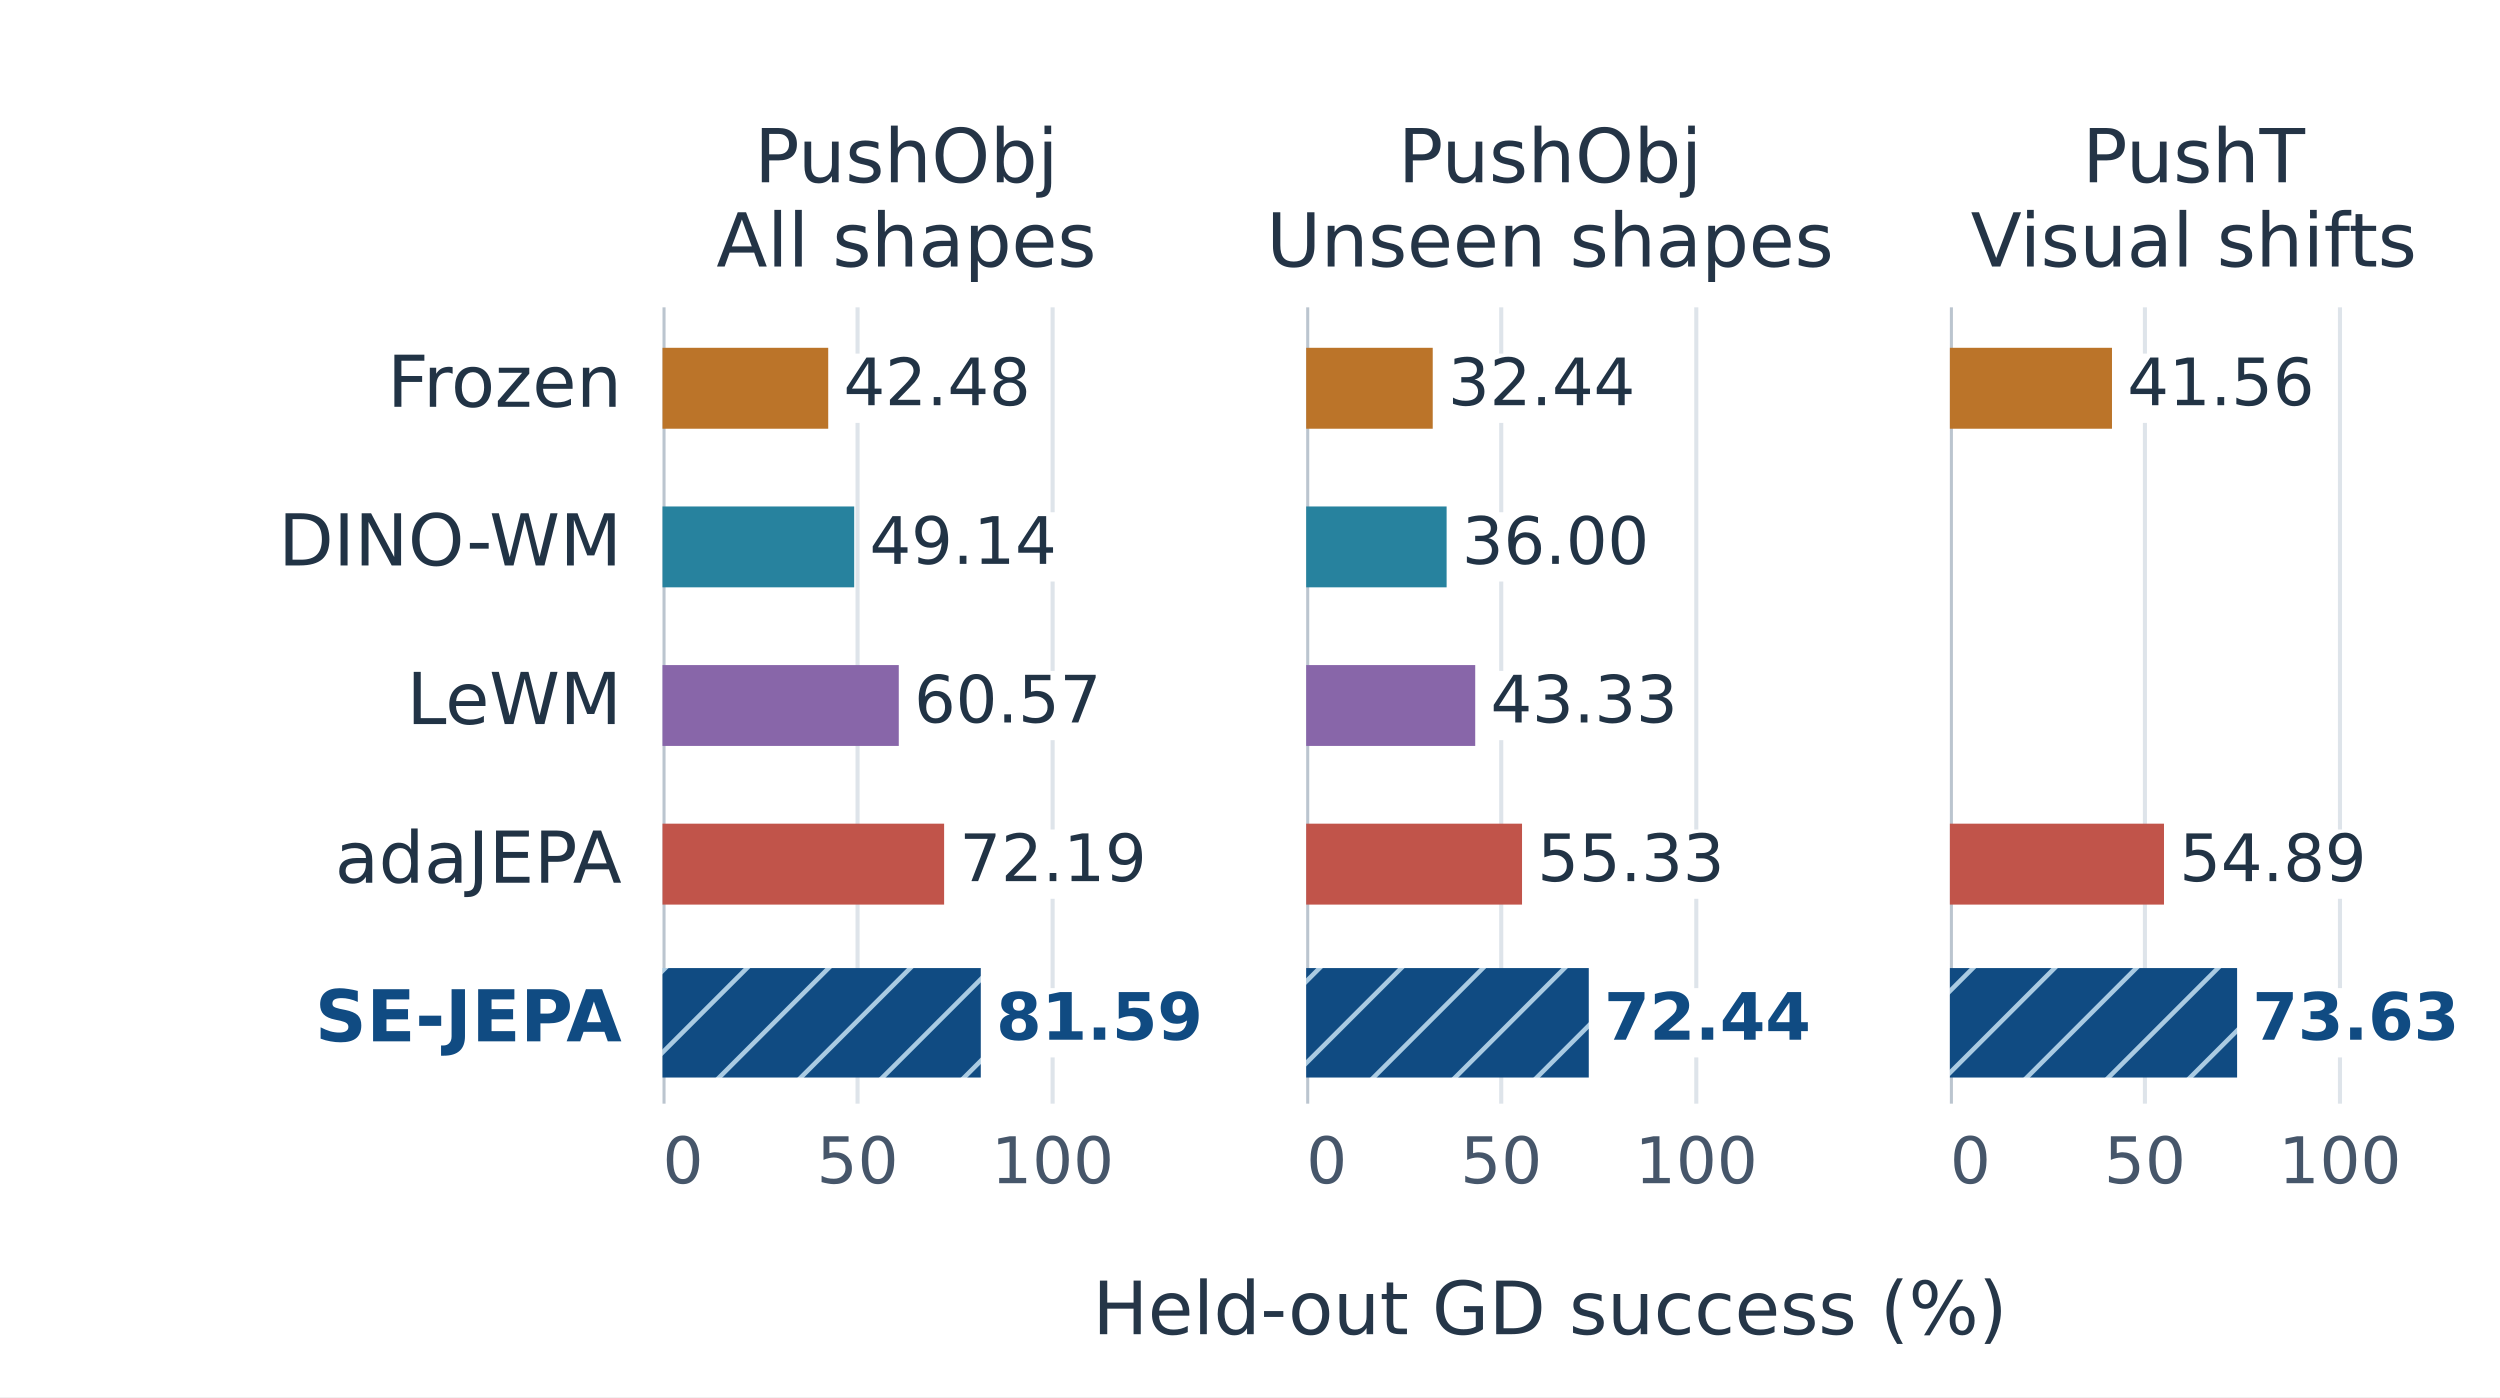
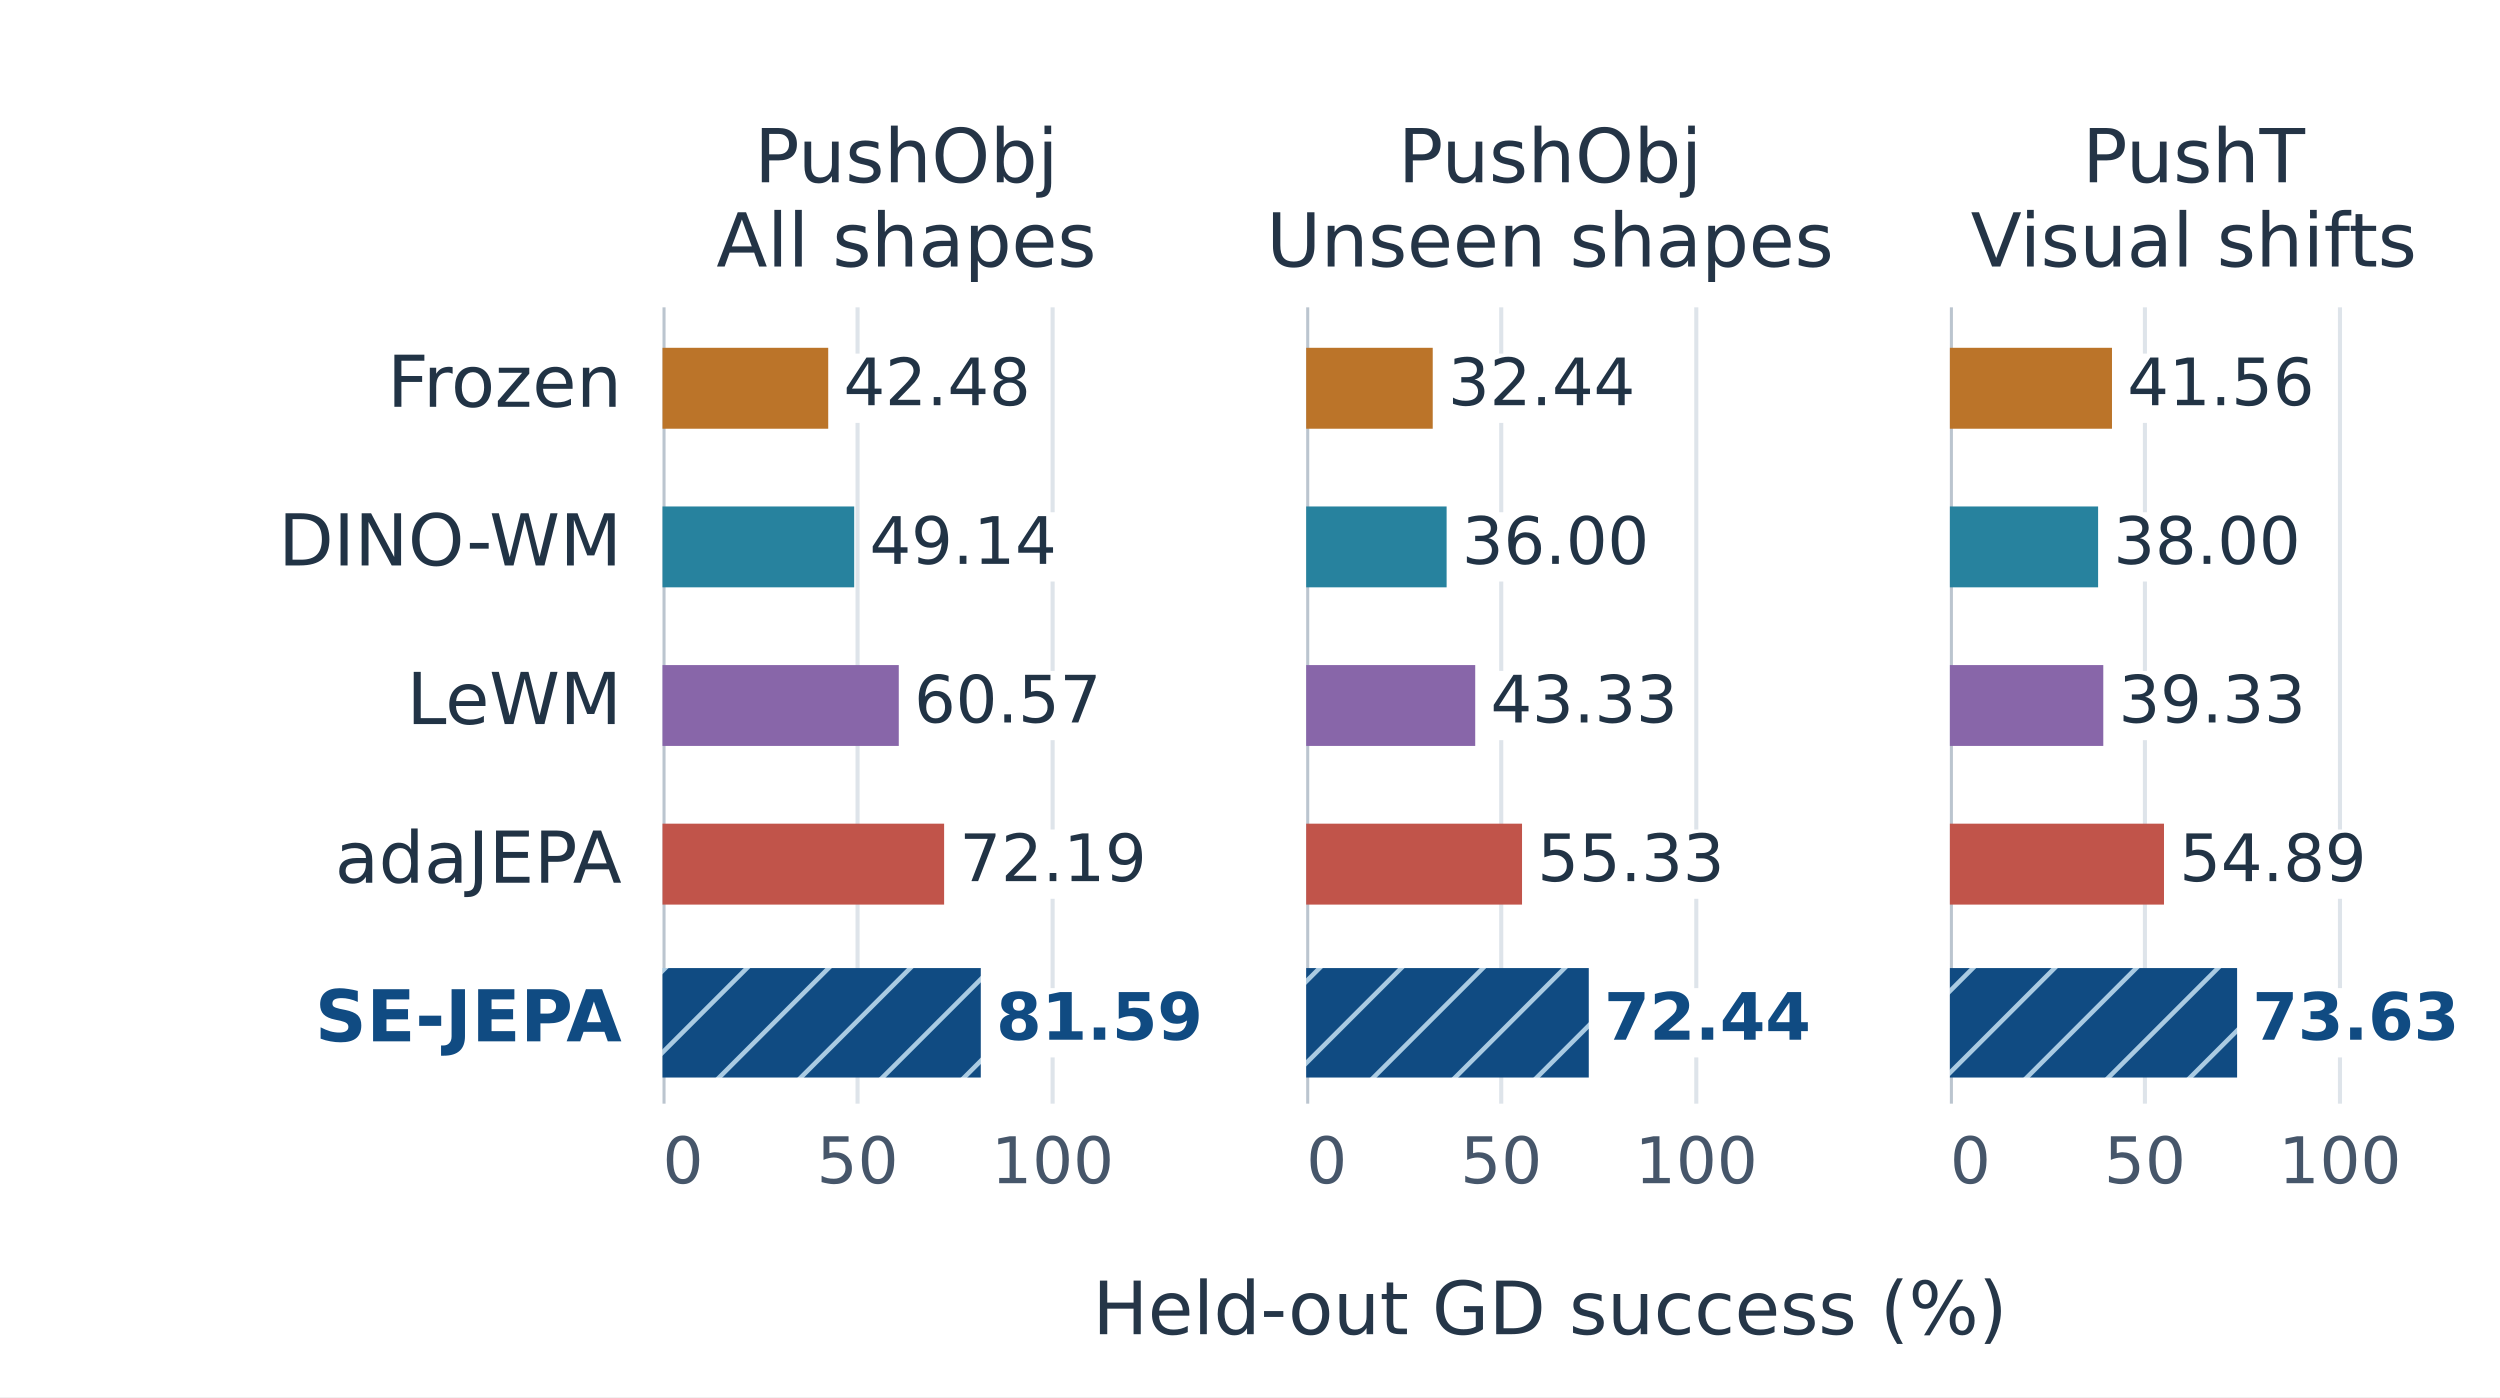
<svg xmlns="http://www.w3.org/2000/svg" width="244.8pt" height="136.8pt" viewBox="0 0 244.8 136.8" version="1.1">
  <defs>
    <style type="text/css">*{stroke-linejoin: round; stroke-linecap: butt}</style>
  </defs>
  <g id="figure_1">
    <g id="patch_1">
      <path d="M 0 136.8  L 244.8 136.8  L 244.8 0  L 0 0  z " style="fill: #ffffff" />
    </g>
    <g id="axes_1">
      <g id="patch_2">
        <path d="M 64.872 108.072  L 112.621 108.072  L 112.621 30.096  L 64.872 30.096  z " style="fill: #ffffff" />
      </g>
      <g id="line2d_1">
        <path d="M 64.872 108.072  L 64.872 30.096  " clip-path="url(#pd72a1151b1)" style="fill: none; stroke: #bbc5cf; stroke-width: 0.6; stroke-linecap: square" />
      </g>
      <g id="line2d_2">
        <path d="M 83.972 108.072  L 83.972 30.096  " clip-path="url(#pd72a1151b1)" style="fill: none; stroke: #dee4ea; stroke-width: 0.4; stroke-linecap: square" />
      </g>
      <g id="line2d_3">
        <path d="M 103.072 108.072  L 103.072 30.096  " clip-path="url(#pd72a1151b1)" style="fill: none; stroke: #dee4ea; stroke-width: 0.4; stroke-linecap: square" />
      </g>
      <g id="GD-pushobj_all-Frozen">
        <path d="M 64.872 34.057  L 81.099 34.057  L 81.099 41.979  L 64.872 41.979  z " clip-path="url(#pd72a1151b1)" style="fill: #bb7429" />
      </g>
      <g id="GD-pushobj_all-DINO-WM">
        <path d="M 64.872 49.59  L 83.643 49.59  L 83.643 57.512  L 64.872 57.512  z " clip-path="url(#pd72a1151b1)" style="fill: #27829e" />
      </g>
      <g id="GD-pushobj_all-LeWM">
        <path d="M 64.872 65.123  L 88.009 65.123  L 88.009 73.045  L 64.872 73.045  z " clip-path="url(#pd72a1151b1)" style="fill: #8866a9" />
      </g>
      <g id="GD-pushobj_all-AdaJEPA">
        <path d="M 64.872 80.656  L 92.448 80.656  L 92.448 88.578  L 64.872 88.578  z " clip-path="url(#pd72a1151b1)" style="fill: #c1544a" />
      </g>
      <g id="GD-pushobj_all-SE-JEPA">
        <path d="M 64.872 94.791  L 96.039 94.791  L 96.039 105.509  L 64.872 105.509  z " clip-path="url(#pd72a1151b1)" style="fill: url(#h5310ae9c62)" />
      </g>
      <g id="matplotlib.axis_1">
        <g id="xtick_1">
          <g id="line2d_4" />
          <g id="text_1">
            <text style="font-size: 6.3px; font-family: 'DejaVu Sans'; text-anchor: start; fill: #46566a" x="64.872" y="115.859" transform="rotate(-0 64.872 115.8585)">0</text>
          </g>
        </g>
        <g id="xtick_2">
          <g id="line2d_5" />
          <g id="text_2">
            <text style="font-size: 6.3px; font-family: 'DejaVu Sans'; text-anchor: middle; fill: #46566a" x="83.972" y="115.859" transform="rotate(-0 83.97178 115.8585)">50</text>
          </g>
        </g>
        <g id="xtick_3">
          <g id="line2d_6" />
          <g id="text_3">
            <text style="font-size: 6.3px; font-family: 'DejaVu Sans'; text-anchor: middle; fill: #46566a" x="103.072" y="115.859" transform="rotate(-0 103.0716 115.8585)">100</text>
          </g>
        </g>
      </g>
      <g id="matplotlib.axis_2" />
      <g id="text_4">
        <text style="font-size: 7px; font-family: 'DejaVu Sans'; text-anchor: end; fill: #213345" x="60.872" y="39.836" transform="rotate(-0 60.872 39.83622)">Frozen</text>
      </g>
      <g id="text_5">
        <g id="patch_3">
          <path d="M 82.407 41.41  L 101.113 41.41  L 101.113 34.626  L 82.407 34.626  z " style="fill: #ffffff" />
        </g>
        <text style="font-size: 6.4px; font-family: 'DejaVu Sans'; text-anchor: start; fill: #213345" x="82.599" y="39.68" transform="rotate(-0 82.59917 39.68037)">42.48</text>
      </g>
      <g id="text_6">
        <text style="font-size: 7px; font-family: 'DejaVu Sans'; text-anchor: end; fill: #213345" x="60.872" y="55.369" transform="rotate(-0 60.872 55.36929)">DINO-WM</text>
      </g>
      <g id="text_7">
        <g id="patch_4">
          <path d="M 84.951 56.943  L 103.657 56.943  L 103.657 50.159  L 84.951 50.159  z " style="fill: #ffffff" />
        </g>
        <text style="font-size: 6.4px; font-family: 'DejaVu Sans'; text-anchor: start; fill: #213345" x="85.143" y="55.213" transform="rotate(-0 85.14326 55.21343)">49.14</text>
      </g>
      <g id="text_8">
        <text style="font-size: 7px; font-family: 'DejaVu Sans'; text-anchor: end; fill: #213345" x="60.872" y="70.902" transform="rotate(-0 60.872 70.90236)">LeWM</text>
      </g>
      <g id="text_9">
        <g id="patch_5">
          <path d="M 89.317 72.476  L 108.023 72.476  L 108.023 65.692  L 89.317 65.692  z " style="fill: #ffffff" />
        </g>
        <text style="font-size: 6.4px; font-family: 'DejaVu Sans'; text-anchor: start; fill: #213345" x="89.509" y="70.746" transform="rotate(-0 89.50947 70.7465)">60.57</text>
      </g>
      <g id="text_10">
        <text style="font-size: 7px; font-family: 'DejaVu Sans'; text-anchor: end; fill: #213345" x="60.872" y="86.436" transform="rotate(-0 60.872 86.4357)">adaJEPA</text>
      </g>
      <g id="text_11">
        <g id="patch_6">
          <path d="M 93.756 88.009  L 112.462 88.009  L 112.462 81.225  L 93.756 81.225  z " style="fill: #ffffff" />
        </g>
        <text style="font-size: 6.4px; font-family: 'DejaVu Sans'; text-anchor: start; fill: #213345" x="93.948" y="86.28" transform="rotate(-0 93.94826 86.27957)">72.19</text>
      </g>
      <g id="text_12">
        <text style="font-weight: 700; font-size: 7px; font-family: 'DejaVu Sans'; text-anchor: end; fill: #104b82" x="60.872" y="101.968" transform="rotate(-0 60.872 101.9685)">SE-JEPA</text>
      </g>
      <g id="text_13">
        <g id="patch_7">
          <path d="M 97.347 103.542  L 117.974 103.542  L 117.974 96.758  L 97.347 96.758  z " style="fill: #ffffff" />
        </g>
        <text style="font-weight: 700; font-size: 6.4px; font-family: 'DejaVu Sans'; text-anchor: start; fill: #104b82" x="97.539" y="101.813" transform="rotate(-0 97.53902 101.8126)">81.59</text>
      </g>
      <g id="text_14">
        <text style="font-size: 7.3px; font-family: 'DejaVu Sans'; fill: #243446" transform="translate(73.87754 17.847)">PushObj</text>
        <text style="font-size: 7.3px; font-family: 'DejaVu Sans'; fill: #243446" transform="translate(70.14598 26.096)">All shapes</text>
      </g>
    </g>
    <g id="axes_2">
      <g id="patch_8">
        <path d="M 127.901 108.072  L 175.651 108.072  L 175.651 30.096  L 127.901 30.096  z " style="fill: #ffffff" />
      </g>
      <g id="line2d_7">
        <path d="M 127.901 108.072  L 127.901 30.096  " clip-path="url(#pd09d841ab7)" style="fill: none; stroke: #bbc5cf; stroke-width: 0.6; stroke-linecap: square" />
      </g>
      <g id="line2d_8">
        <path d="M 147.001 108.072  L 147.001 30.096  " clip-path="url(#pd09d841ab7)" style="fill: none; stroke: #dee4ea; stroke-width: 0.4; stroke-linecap: square" />
      </g>
      <g id="line2d_9">
        <path d="M 166.101 108.072  L 166.101 30.096  " clip-path="url(#pd09d841ab7)" style="fill: none; stroke: #dee4ea; stroke-width: 0.4; stroke-linecap: square" />
      </g>
      <g id="GD-pushobj_unseen-Frozen">
        <path d="M 127.901 34.057  L 140.293 34.057  L 140.293 41.979  L 127.901 41.979  z " clip-path="url(#pd09d841ab7)" style="fill: #bb7429" />
      </g>
      <g id="GD-pushobj_unseen-DINO-WM">
        <path d="M 127.901 49.59  L 141.653 49.59  L 141.653 57.512  L 127.901 57.512  z " clip-path="url(#pd09d841ab7)" style="fill: #27829e" />
      </g>
      <g id="GD-pushobj_unseen-LeWM">
        <path d="M 127.901 65.123  L 144.453 65.123  L 144.453 73.045  L 127.901 73.045  z " clip-path="url(#pd09d841ab7)" style="fill: #8866a9" />
      </g>
      <g id="GD-pushobj_unseen-AdaJEPA">
        <path d="M 127.901 80.656  L 149.037 80.656  L 149.037 88.578  L 127.901 88.578  z " clip-path="url(#pd09d841ab7)" style="fill: #c1544a" />
      </g>
      <g id="GD-pushobj_unseen-SE-JEPA">
        <path d="M 127.901 94.791  L 155.573 94.791  L 155.573 105.509  L 127.901 105.509  z " clip-path="url(#pd09d841ab7)" style="fill: url(#h5310ae9c62)" />
      </g>
      <g id="matplotlib.axis_3">
        <g id="xtick_4">
          <g id="line2d_10" />
          <g id="text_15">
            <text style="font-size: 6.3px; font-family: 'DejaVu Sans'; text-anchor: start; fill: #46566a" x="127.901" y="115.859" transform="rotate(-0 127.9013 115.8585)">0</text>
          </g>
        </g>
        <g id="xtick_5">
          <g id="line2d_11" />
          <g id="text_16">
            <text style="font-size: 6.3px; font-family: 'DejaVu Sans'; text-anchor: middle; fill: #46566a" x="147.001" y="115.859" transform="rotate(-0 147.0011 115.8585)">50</text>
          </g>
        </g>
        <g id="xtick_6">
          <g id="line2d_12" />
          <g id="text_17">
            <text style="font-size: 6.3px; font-family: 'DejaVu Sans'; text-anchor: middle; fill: #46566a" x="166.101" y="115.859" transform="rotate(-0 166.1008 115.8585)">100</text>
          </g>
        </g>
      </g>
      <g id="matplotlib.axis_4" />
      <g id="text_18">
        <g id="patch_9">
          <path d="M 141.601 41.41  L 160.307 41.41  L 160.307 34.626  L 141.601 34.626  z " style="fill: #ffffff" />
        </g>
        <text style="font-size: 6.4px; font-family: 'DejaVu Sans'; text-anchor: start; fill: #213345" x="141.793" y="39.68" transform="rotate(-0 141.7932 39.68037)">32.44</text>
      </g>
      <g id="text_19">
        <g id="patch_10">
          <path d="M 142.961 56.943  L 161.667 56.943  L 161.667 50.159  L 142.961 50.159  z " style="fill: #ffffff" />
        </g>
        <text style="font-size: 6.4px; font-family: 'DejaVu Sans'; text-anchor: start; fill: #213345" x="143.153" y="55.213" transform="rotate(-0 143.1531 55.21343)">36.00</text>
      </g>
      <g id="text_20">
        <g id="patch_11">
          <path d="M 145.761 72.476  L 164.467 72.476  L 164.467 65.692  L 145.761 65.692  z " style="fill: #ffffff" />
        </g>
        <text style="font-size: 6.4px; font-family: 'DejaVu Sans'; text-anchor: start; fill: #213345" x="145.953" y="70.746" transform="rotate(-0 145.9531 70.7465)">43.33</text>
      </g>
      <g id="text_21">
        <g id="patch_12">
          <path d="M 150.345 88.009  L 169.051 88.009  L 169.051 81.225  L 150.345 81.225  z " style="fill: #ffffff" />
        </g>
        <text style="font-size: 6.4px; font-family: 'DejaVu Sans'; text-anchor: start; fill: #213345" x="150.537" y="86.28" transform="rotate(-0 150.5371 86.27957)">55.33</text>
      </g>
      <g id="text_22">
        <g id="patch_13">
          <path d="M 156.881 103.542  L 177.508 103.542  L 177.508 96.758  L 156.881 96.758  z " style="fill: #ffffff" />
        </g>
        <text style="font-weight: 700; font-size: 6.4px; font-family: 'DejaVu Sans'; text-anchor: start; fill: #104b82" x="157.073" y="101.813" transform="rotate(-0 157.073 101.8126)">72.44</text>
      </g>
      <g id="text_23">
        <text style="font-size: 7.3px; font-family: 'DejaVu Sans'; fill: #243446" transform="translate(136.9068 17.847)">PushObj</text>
        <text style="font-size: 7.3px; font-family: 'DejaVu Sans'; fill: #243446" transform="translate(124.0092 26.096)">Unseen shapes</text>
      </g>
    </g>
    <g id="axes_3">
      <g id="patch_14">
        <path d="M 190.931 108.072  L 238.68 108.072  L 238.68 30.096  L 190.931 30.096  z " style="fill: #ffffff" />
      </g>
      <g id="line2d_13">
        <path d="M 190.931 108.072  L 190.931 30.096  " clip-path="url(#p535675c987)" style="fill: none; stroke: #bbc5cf; stroke-width: 0.6; stroke-linecap: square" />
      </g>
      <g id="line2d_14">
        <path d="M 210.03 108.072  L 210.03 30.096  " clip-path="url(#p535675c987)" style="fill: none; stroke: #dee4ea; stroke-width: 0.4; stroke-linecap: square" />
      </g>
      <g id="line2d_15">
        <path d="M 229.13 108.072  L 229.13 30.096  " clip-path="url(#p535675c987)" style="fill: none; stroke: #dee4ea; stroke-width: 0.4; stroke-linecap: square" />
      </g>
      <g id="GD-pusht_shift-Frozen">
        <path d="M 190.931 34.057  L 206.806 34.057  L 206.806 41.979  L 190.931 41.979  z " clip-path="url(#p535675c987)" style="fill: #bb7429" />
      </g>
+       <g id="GD-pusht_shift-DINO-WM">
+         <path d="M 190.931 49.59  L 205.446 49.59  L 205.446 57.512  L 190.931 57.512  z " clip-path="url(#p535675c987)" style="fill: #27829e" />
+       </g>
+       <g id="GD-pusht_shift-LeWM">
+         <path d="M 190.931 65.123  L 205.954 65.123  L 205.954 73.045  L 190.931 73.045  z " clip-path="url(#p535675c987)" style="fill: #8866a9" />
+       </g>
      <g id="GD-pusht_shift-AdaJEPA">
        <path d="M 190.931 80.656  L 211.898 80.656  L 211.898 88.578  L 190.931 88.578  z " clip-path="url(#p535675c987)" style="fill: #c1544a" />
      </g>
      <g id="GD-pusht_shift-SE-JEPA">
        <path d="M 190.931 94.791  L 219.057 94.791  L 219.057 105.509  L 190.931 105.509  z " clip-path="url(#p535675c987)" style="fill: url(#h5310ae9c62)" />
      </g>
      <g id="matplotlib.axis_5">
        <g id="xtick_7">
          <g id="line2d_16" />
          <g id="text_24">
            <text style="font-size: 6.3px; font-family: 'DejaVu Sans'; text-anchor: start; fill: #46566a" x="190.931" y="115.859" transform="rotate(-0 190.9305 115.8585)">0</text>
          </g>
        </g>
        <g id="xtick_8">
          <g id="line2d_17" />
          <g id="text_25">
            <text style="font-size: 6.3px; font-family: 'DejaVu Sans'; text-anchor: middle; fill: #46566a" x="210.03" y="115.859" transform="rotate(-0 210.0303 115.8585)">50</text>
          </g>
        </g>
        <g id="xtick_9">
          <g id="line2d_18" />
          <g id="text_26">
            <text style="font-size: 6.3px; font-family: 'DejaVu Sans'; text-anchor: middle; fill: #46566a" x="229.13" y="115.859" transform="rotate(-0 229.1301 115.8585)">100</text>
          </g>
        </g>
      </g>
      <g id="matplotlib.axis_6" />
      <g id="text_27">
        <g id="patch_15">
          <path d="M 208.114 41.41  L 226.82 41.41  L 226.82 34.626  L 208.114 34.626  z " style="fill: #ffffff" />
        </g>
        <text style="font-size: 6.4px; font-family: 'DejaVu Sans'; text-anchor: start; fill: #213345" x="208.306" y="39.68" transform="rotate(-0 208.3063 39.68037)">41.56</text>
      </g>
      <g id="text_28">
        <g id="patch_16">
-           <path d="M 213.206 88.009  L 231.912 88.009  L 231.912 81.225  L 213.206 81.225  z " style="fill: #ffffff" />
-         </g>
-         <text style="font-size: 6.4px; font-family: 'DejaVu Sans'; text-anchor: start; fill: #213345" x="213.398" y="86.28" transform="rotate(-0 213.3983 86.27957)">54.89</text>
+           <path d="M 206.754 56.943  L 225.46 56.943  L 225.46 50.159  L 206.754 50.159  z " style="fill: #ffffff" />
+         </g>
+         <text style="font-size: 6.4px; font-family: 'DejaVu Sans'; text-anchor: start; fill: #213345" x="206.946" y="55.213" transform="rotate(-0 206.9464 55.21343)">38.00</text>
      </g>
      <g id="text_29">
        <g id="patch_17">
+           <path d="M 207.262 72.476  L 225.968 72.476  L 225.968 65.692  L 207.262 65.692  z " style="fill: #ffffff" />
+         </g>
+         <text style="font-size: 6.4px; font-family: 'DejaVu Sans'; text-anchor: start; fill: #213345" x="207.454" y="70.746" transform="rotate(-0 207.4544 70.7465)">39.33</text>
+       </g>
+       <g id="text_30">
+         <g id="patch_18">
+           <path d="M 213.206 88.009  L 231.912 88.009  L 231.912 81.225  L 213.206 81.225  z " style="fill: #ffffff" />
+         </g>
+         <text style="font-size: 6.4px; font-family: 'DejaVu Sans'; text-anchor: start; fill: #213345" x="213.398" y="86.28" transform="rotate(-0 213.3983 86.27957)">54.89</text>
+       </g>
+       <g id="text_31">
+         <g id="patch_19">
          <path d="M 220.365 103.542  L 240.992 103.542  L 240.992 96.758  L 220.365 96.758  z " style="fill: #ffffff" />
        </g>
        <text style="font-weight: 700; font-size: 6.4px; font-family: 'DejaVu Sans'; text-anchor: start; fill: #104b82" x="220.557" y="101.813" transform="rotate(-0 220.5569 101.8126)">73.63</text>
      </g>
-       <g id="text_30">
+       <g id="text_32">
        <text style="font-size: 7.3px; font-family: 'DejaVu Sans'; fill: #243446" transform="translate(203.9112 17.847)">PushT</text>
        <text style="font-size: 7.3px; font-family: 'DejaVu Sans'; fill: #243446" transform="translate(192.9674 26.096)">Visual shifts</text>
      </g>
    </g>
-     <g id="text_31">
+     <g id="text_33">
      <text style="font-size: 7.2px; font-family: 'DejaVu Sans'; text-anchor: middle; fill: #253648" x="151.776" y="130.644" transform="rotate(-0 151.776 130.644)">Held-out GD success (%)</text>
    </g>
  </g>
  <defs>
    <clipPath id="pd72a1151b1">
      <rect x="64.872" y="30.096" width="47.749" height="77.976" />
    </clipPath>
    <clipPath id="pd09d841ab7">
      <rect x="127.901" y="30.096" width="47.749" height="77.976" />
    </clipPath>
    <clipPath id="p535675c987">
      <rect x="190.931" y="30.096" width="47.749" height="77.976" />
    </clipPath>
  </defs>
  <defs>
    <pattern id="h5310ae9c62" patternUnits="userSpaceOnUse" x="0" y="0" width="72" height="72">
      <rect x="0" y="0" width="73" height="73" fill="#104b82" />
      <path d="M -36 36  L 36 -36  M -32 40  L 40 -32  M -28 44  L 44 -28  M -24 48  L 48 -24  M -20 52  L 52 -20  M -16 56  L 56 -16  M -12 60  L 60 -12  M -8 64  L 64 -8  M -4 68  L 68 -4  M 0 72  L 72 0  M 4 76  L 76 4  M 8 80  L 80 8  M 12 84  L 84 12  M 16 88  L 88 16  M 20 92  L 92 20  M 24 96  L 96 24  M 28 100  L 100 28  M 32 104  L 104 32  M 36 108  L 108 36  " style="fill: #aacbe2; stroke: #aacbe2; stroke-width: 0.45; stroke-linecap: butt; stroke-linejoin: miter" />
    </pattern>
  </defs>
</svg>
